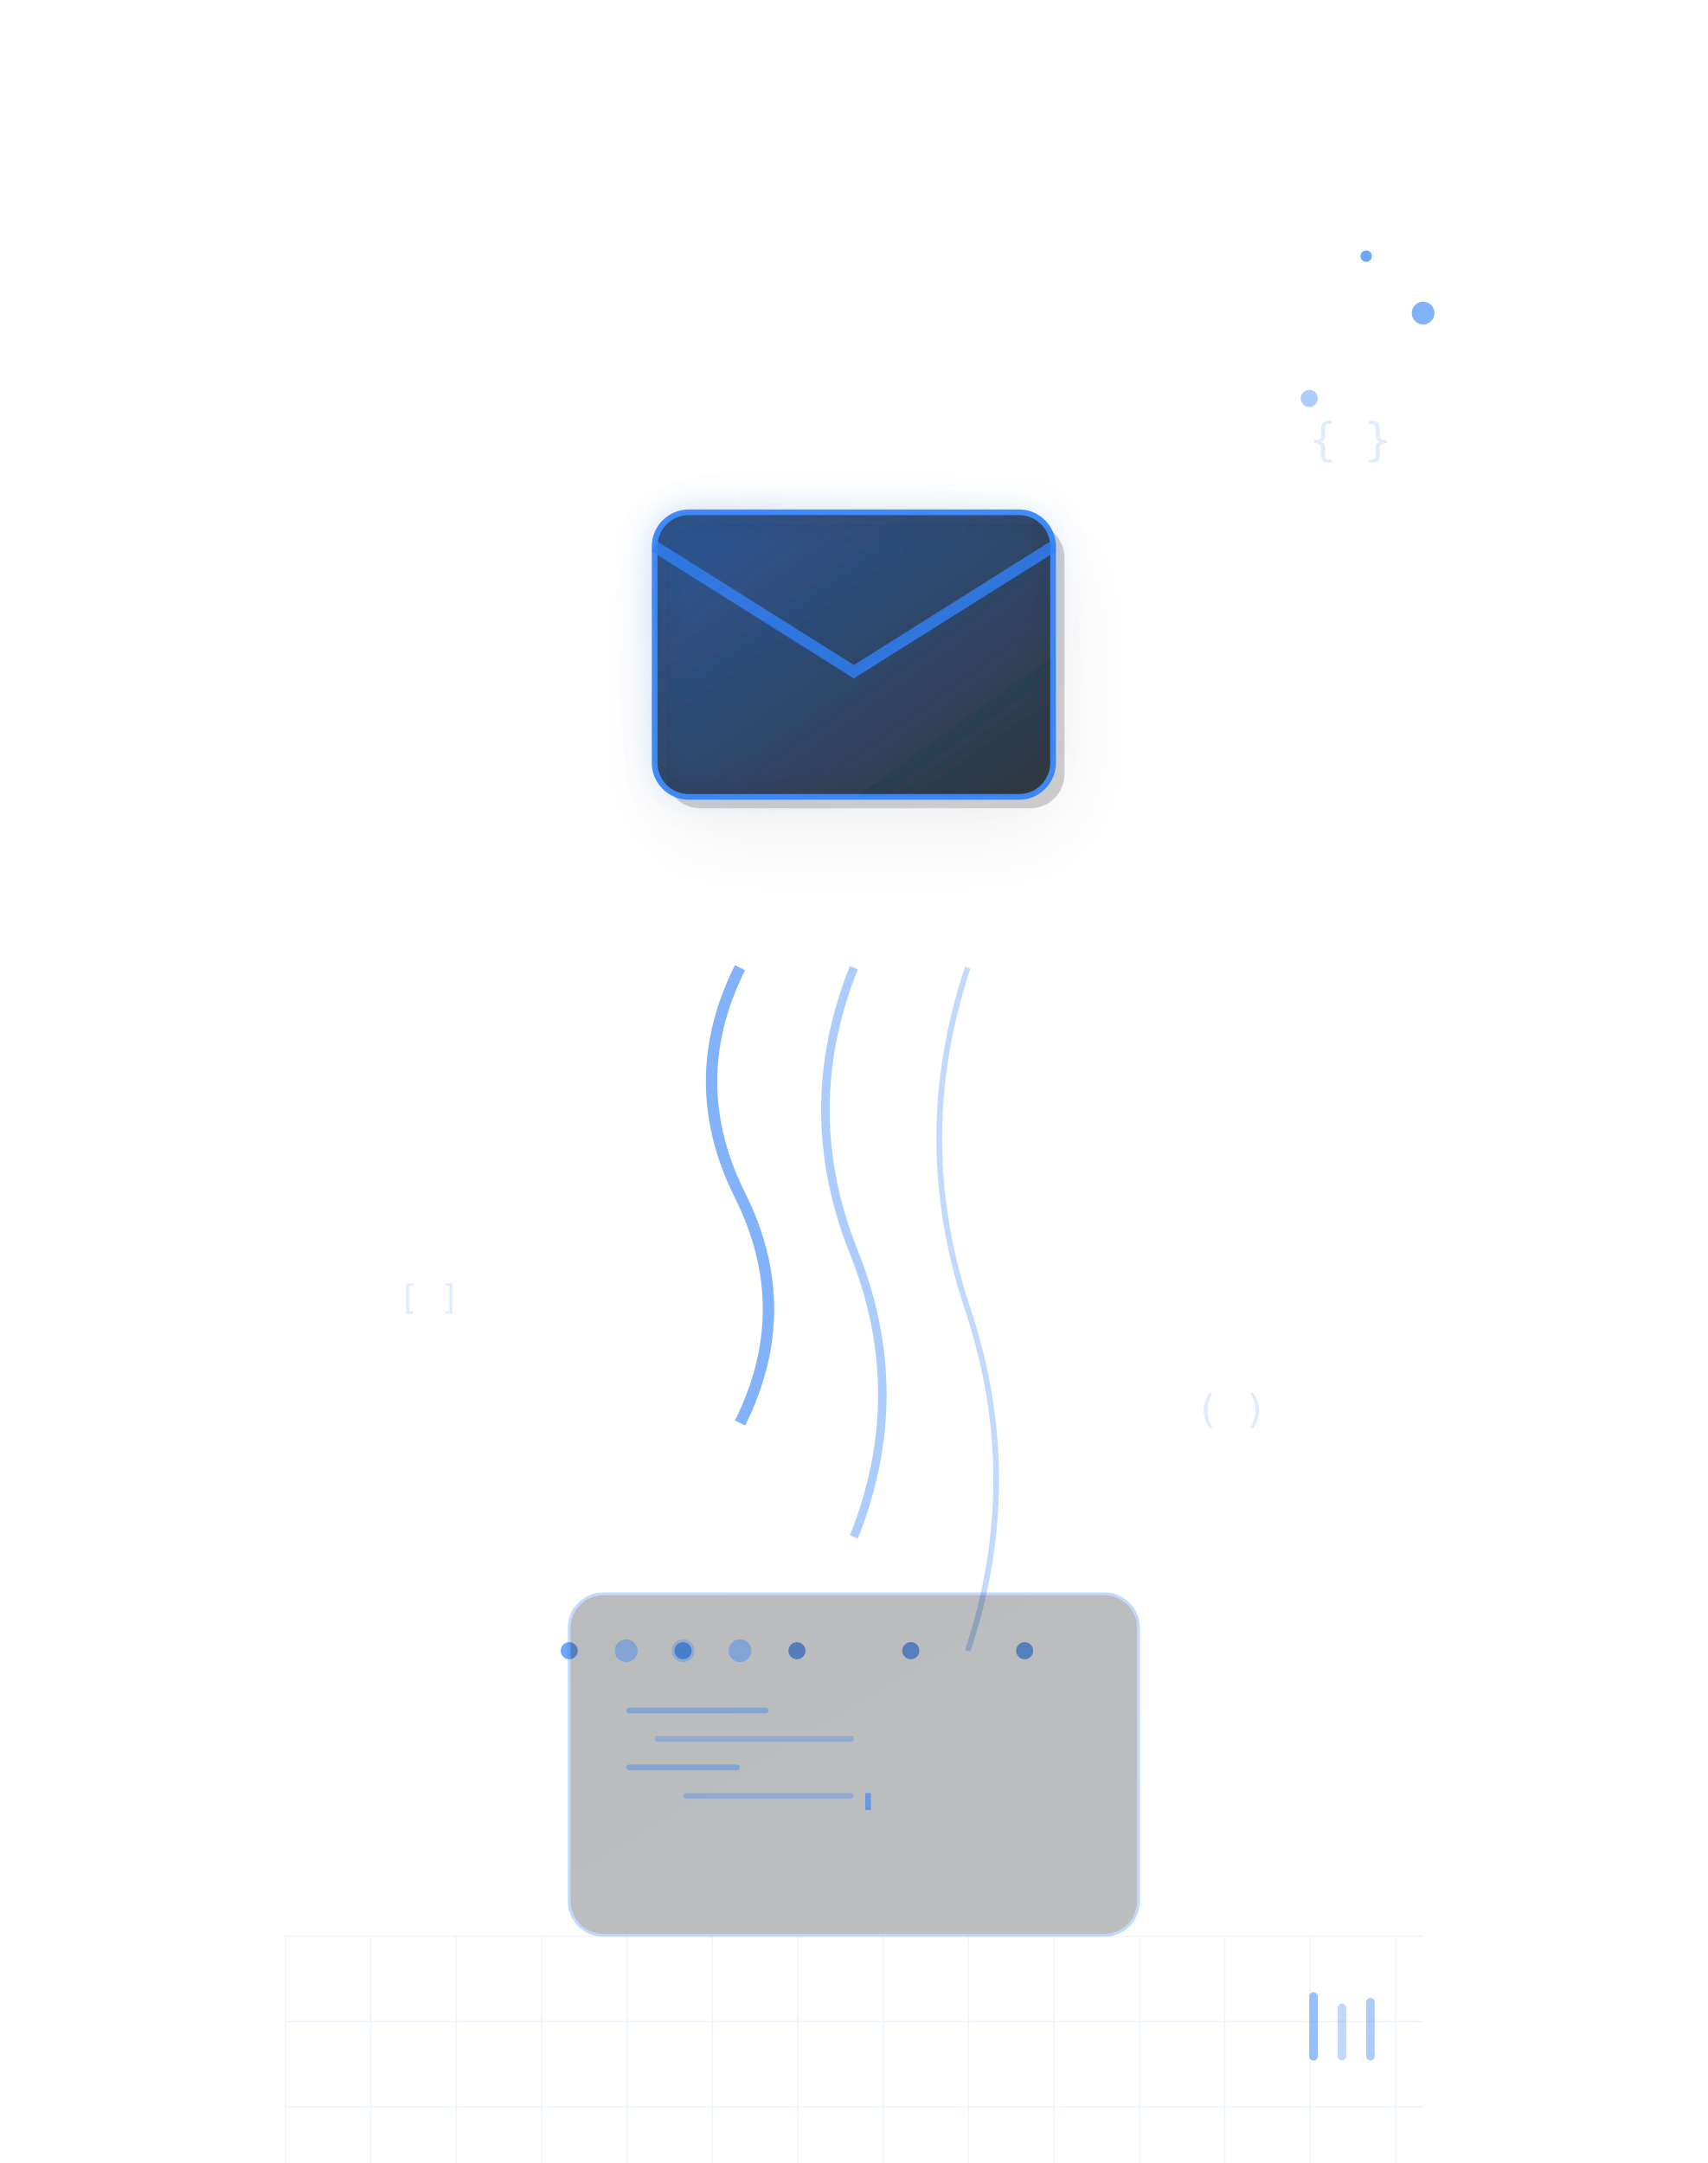
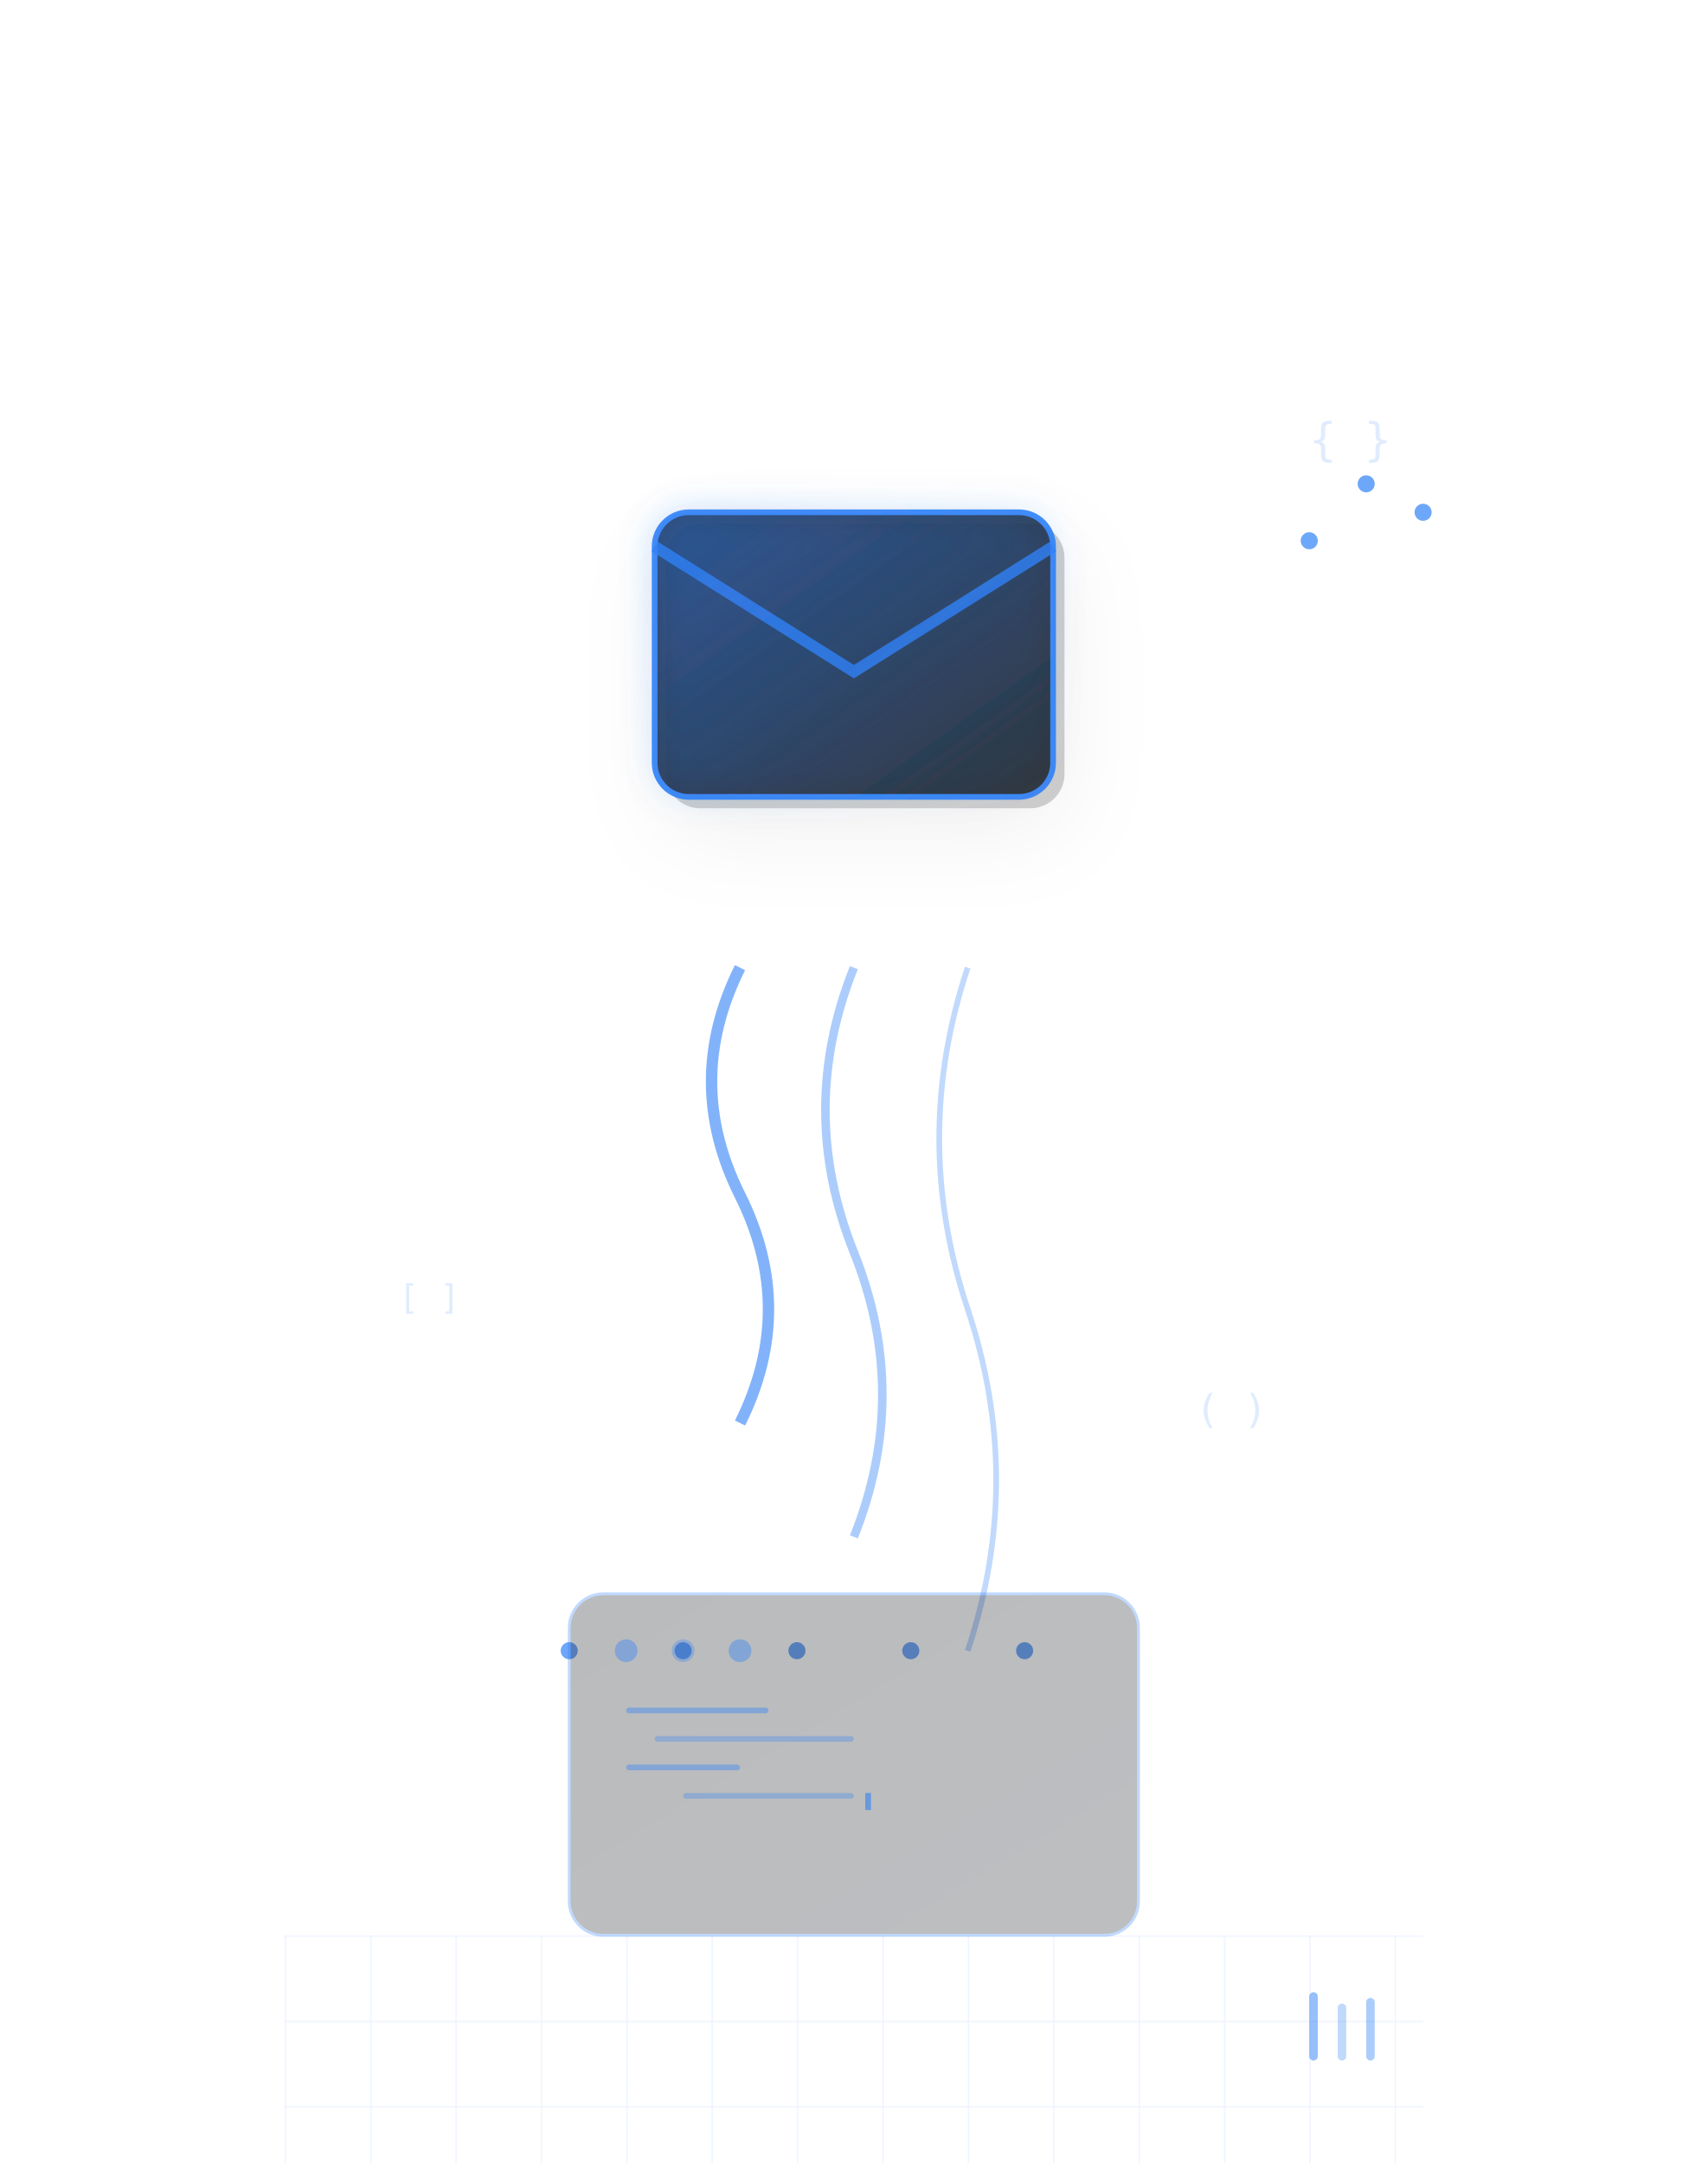
<svg xmlns="http://www.w3.org/2000/svg" viewBox="0 0 300 380">
  <defs>
    <linearGradient id="primaryGradient" x1="0%" y1="0%" x2="100%" y2="100%">
      <stop offset="0%" style="stop-color:#2f81f7;stop-opacity:1" />
      <stop offset="100%" style="stop-color:#1d64d6;stop-opacity:1" />
    </linearGradient>
    <linearGradient id="surfaceGradient" x1="0%" y1="0%" x2="100%" y2="100%">
      <stop offset="0%" style="stop-color:#161b22;stop-opacity:1" />
      <stop offset="100%" style="stop-color:#21262d;stop-opacity:1" />
    </linearGradient>
    <linearGradient id="glowGradient" x1="0%" y1="0%" x2="100%" y2="100%">
      <stop offset="0%" style="stop-color:#2f81f7;stop-opacity:0.3" />
      <stop offset="100%" style="stop-color:#2f81f7;stop-opacity:0" />
    </linearGradient>
    <filter id="glow" x="-50%" y="-50%" width="200%" height="200%">
      <feGaussianBlur stdDeviation="3" result="coloredBlur" />
      <feMerge>
        <feMergeNode in="coloredBlur" />
        <feMergeNode in="SourceGraphic" />
      </feMerge>
    </filter>
    <filter id="shadow" x="-50%" y="-50%" width="200%" height="200%">
      <feDropShadow dx="0" dy="4" stdDeviation="8" flood-color="#000000" flood-opacity="0.3" />
    </filter>
  </defs>
  <g transform="translate(30, 30)">
-     <circle cx="220" cy="25" r="2" fill="#2f81f7" opacity="0.6">
-       <animate attributeName="opacity" values="0.6;1;0.6" dur="2s" repeatCount="indefinite" />
+     <circle cx="220" cy="60" r="1.5" fill="#2f81f7" opacity="0.7">
+       <animateTransform attributeName="transform" type="translate" values="0,0; 0,-20; 0,-40; 0,-60" dur="4s" repeatCount="indefinite" />
+       <animate attributeName="opacity" values="0.7;0.9;0.5;0" dur="4s" repeatCount="indefinite" />
    </circle>
-     <circle cx="200" cy="40" r="1.5" fill="#2f81f7" opacity="0.4">
-       <animate attributeName="opacity" values="0.4;0.8;0.4" dur="3s" repeatCount="indefinite" />
+     <circle cx="200" cy="65" r="1.5" fill="#2f81f7" opacity="0.7">
+       <animateTransform attributeName="transform" type="translate" values="0,0; 0,-25; 0,-50; 0,-75" dur="4.5s" repeatCount="indefinite" />
+       <animate attributeName="opacity" values="0.7;0.8;0.4;0" dur="4.5s" repeatCount="indefinite" />
    </circle>
-     <circle cx="210" cy="15" r="1" fill="#2f81f7" opacity="0.7">
-       <animate attributeName="opacity" values="0.7;1;0.7" dur="2.5s" repeatCount="indefinite" />
+     <circle cx="210" cy="55" r="1.5" fill="#2f81f7" opacity="0.7">
+       <animateTransform attributeName="transform" type="translate" values="0,0; 0,-15; 0,-30; 0,-45" dur="3.5s" repeatCount="indefinite" />
+       <animate attributeName="opacity" values="0.7;1;0.6;0" dur="3.5s" repeatCount="indefinite" />
    </circle>
    <g opacity="0.15">
      <text x="200" y="50" fill="#2f81f7" font-family="monospace" font-size="8" font-weight="300">{ }</text>
      <text x="40" y="200" fill="#2f81f7" font-family="monospace" font-size="6" font-weight="300">[ ]</text>
      <text x="180" y="220" fill="#2f81f7" font-family="monospace" font-size="7" font-weight="300">( )</text>
    </g>
    <g transform="translate(20, 350)" opacity="0.05">
      <defs>
        <pattern id="minGrid" width="12" height="12" patternUnits="userSpaceOnUse">
          <circle cx="6" cy="6" r="0.5" fill="#2f81f7" />
        </pattern>
      </defs>
      <rect width="200" height="24" fill="url(#minGrid)" />
    </g>
    <g transform="translate(85, 60)">
      <rect x="2" y="2" width="70" height="50" rx="6" fill="#000000" opacity="0.2" filter="url(#shadow)" />
      <rect x="0" y="0" width="70" height="50" rx="6" fill="url(#surfaceGradient)" stroke="#2f81f7" stroke-width="1" opacity="0.9" />
      <path d="M 0 6 L 35 28 L 70 6" stroke="#2f81f7" stroke-width="2" fill="none" opacity="0.8" />
      <rect x="0" y="0" width="70" height="50" rx="6" fill="url(#glowGradient)" filter="url(#glow)" />
    </g>
    <g transform="translate(80, 140)">
      <path d="M 20 0 Q 10 20 20 40 T 20 80" stroke="#2f81f7" stroke-width="2" fill="none" opacity="0.6">
        <animate attributeName="opacity" values="0.6;1;0.6" dur="2s" repeatCount="indefinite" />
      </path>
      <path d="M 40 0 Q 30 25 40 50 T 40 100" stroke="#2f81f7" stroke-width="1.5" fill="none" opacity="0.4">
        <animate attributeName="opacity" values="0.4;0.8;0.4" dur="2.5s" repeatCount="indefinite" />
      </path>
      <path d="M 60 0 Q 50 30 60 60 T 60 120" stroke="#2f81f7" stroke-width="1" fill="none" opacity="0.3">
        <animate attributeName="opacity" values="0.3;0.7;0.3" dur="3s" repeatCount="indefinite" />
      </path>
    </g>
    <g transform="translate(50, 180)">
      <circle cx="20" cy="80" r="1.5" fill="#2f81f7" opacity="0.7">
        <animateTransform attributeName="transform" type="translate" values="0,0; 0,-20; 0,-40; 0,-60" dur="4s" repeatCount="indefinite" />
        <animate attributeName="opacity" values="0.7;0.9;0.5;0" dur="4s" repeatCount="indefinite" />
      </circle>
      <circle cx="40" cy="80" r="1.5" fill="#2f81f7" opacity="0.7">
        <animateTransform attributeName="transform" type="translate" values="0,0; 0,-25; 0,-50; 0,-75" dur="4.5s" repeatCount="indefinite" />
        <animate attributeName="opacity" values="0.7;0.8;0.4;0" dur="4.5s" repeatCount="indefinite" />
      </circle>
      <circle cx="60" cy="80" r="1.5" fill="#2f81f7" opacity="0.7">
        <animateTransform attributeName="transform" type="translate" values="0,0; 0,-15; 0,-30; 0,-45" dur="3.5s" repeatCount="indefinite" />
        <animate attributeName="opacity" values="0.7;1;0.6;0" dur="3.5s" repeatCount="indefinite" />
      </circle>
      <circle cx="80" cy="80" r="1.5" fill="#2f81f7" opacity="0.7">
        <animateTransform attributeName="transform" type="translate" values="0,0; 0,-30; 0,-60; 0,-90" dur="5s" repeatCount="indefinite" />
        <animate attributeName="opacity" values="0.7;0.9;0.3;0" dur="5s" repeatCount="indefinite" />
      </circle>
      <circle cx="100" cy="80" r="1.5" fill="#2f81f7" opacity="0.7">
        <animateTransform attributeName="transform" type="translate" values="0,0; 0,-18; 0,-36; 0,-54" dur="3.8s" repeatCount="indefinite" />
        <animate attributeName="opacity" values="0.7;0.8;0.5;0" dur="3.8s" repeatCount="indefinite" />
      </circle>
    </g>
    <g transform="translate(70, 250)">
      <rect x="0" y="0" width="100" height="60" rx="6" fill="url(#surfaceGradient)" stroke="#2f81f7" stroke-width="0.5" opacity="0.3" />
      <circle cx="10" cy="10" r="2" fill="#2f81f7" opacity="0.4" />
      <circle cx="20" cy="10" r="2" fill="#2f81f7" opacity="0.3" />
      <circle cx="30" cy="10" r="2" fill="#2f81f7" opacity="0.4" />
      <rect x="10" y="20" width="25" height="1" rx="0.5" fill="#2f81f7" opacity="0.4">
        <animate attributeName="opacity" values="0.4;0.7;0.4" dur="3s" repeatCount="indefinite" />
      </rect>
      <rect x="15" y="25" width="35" height="1" rx="0.5" fill="#2f81f7" opacity="0.3">
        <animate attributeName="opacity" values="0.3;0.6;0.3" dur="2.5s" repeatCount="indefinite" />
      </rect>
      <rect x="10" y="30" width="20" height="1" rx="0.5" fill="#2f81f7" opacity="0.4">
        <animate attributeName="opacity" values="0.4;0.7;0.4" dur="2.8s" repeatCount="indefinite" />
      </rect>
      <rect x="20" y="35" width="30" height="1" rx="0.5" fill="#2f81f7" opacity="0.3">
        <animate attributeName="opacity" values="0.3;0.6;0.3" dur="3.2s" repeatCount="indefinite" />
      </rect>
      <rect x="52" y="35" width="1" height="3" fill="#2f81f7" opacity="0.6">
        <animate attributeName="opacity" values="0.6;0;0.6" dur="1.2s" repeatCount="indefinite" />
      </rect>
    </g>
    <g transform="translate(20, 310)" opacity="0.08">
      <defs>
        <pattern id="grid" width="15" height="15" patternUnits="userSpaceOnUse">
          <path d="M 15 0 L 0 0 0 15" fill="none" stroke="#2f81f7" stroke-width="0.5" />
        </pattern>
      </defs>
      <rect width="200" height="40" fill="url(#grid)" />
    </g>
    <g transform="translate(200, 320)">
      <rect x="0" y="0" width="1.5" height="12" rx="0.75" fill="#2f81f7" opacity="0.5">
        <animate attributeName="height" values="12;18;12" dur="2s" repeatCount="indefinite" />
        <animate attributeName="opacity" values="0.5;0.8;0.5" dur="2s" repeatCount="indefinite" />
      </rect>
      <rect x="5" y="2" width="1.5" height="10" rx="0.75" fill="#2f81f7" opacity="0.3">
        <animate attributeName="height" values="10;16;10" dur="2.3s" repeatCount="indefinite" />
        <animate attributeName="opacity" values="0.3;0.6;0.3" dur="2.3s" repeatCount="indefinite" />
      </rect>
      <rect x="10" y="1" width="1.5" height="11" rx="0.75" fill="#2f81f7" opacity="0.4">
        <animate attributeName="height" values="11;17;11" dur="1.8s" repeatCount="indefinite" />
        <animate attributeName="opacity" values="0.4;0.7;0.4" dur="1.8s" repeatCount="indefinite" />
      </rect>
    </g>
  </g>
</svg>
